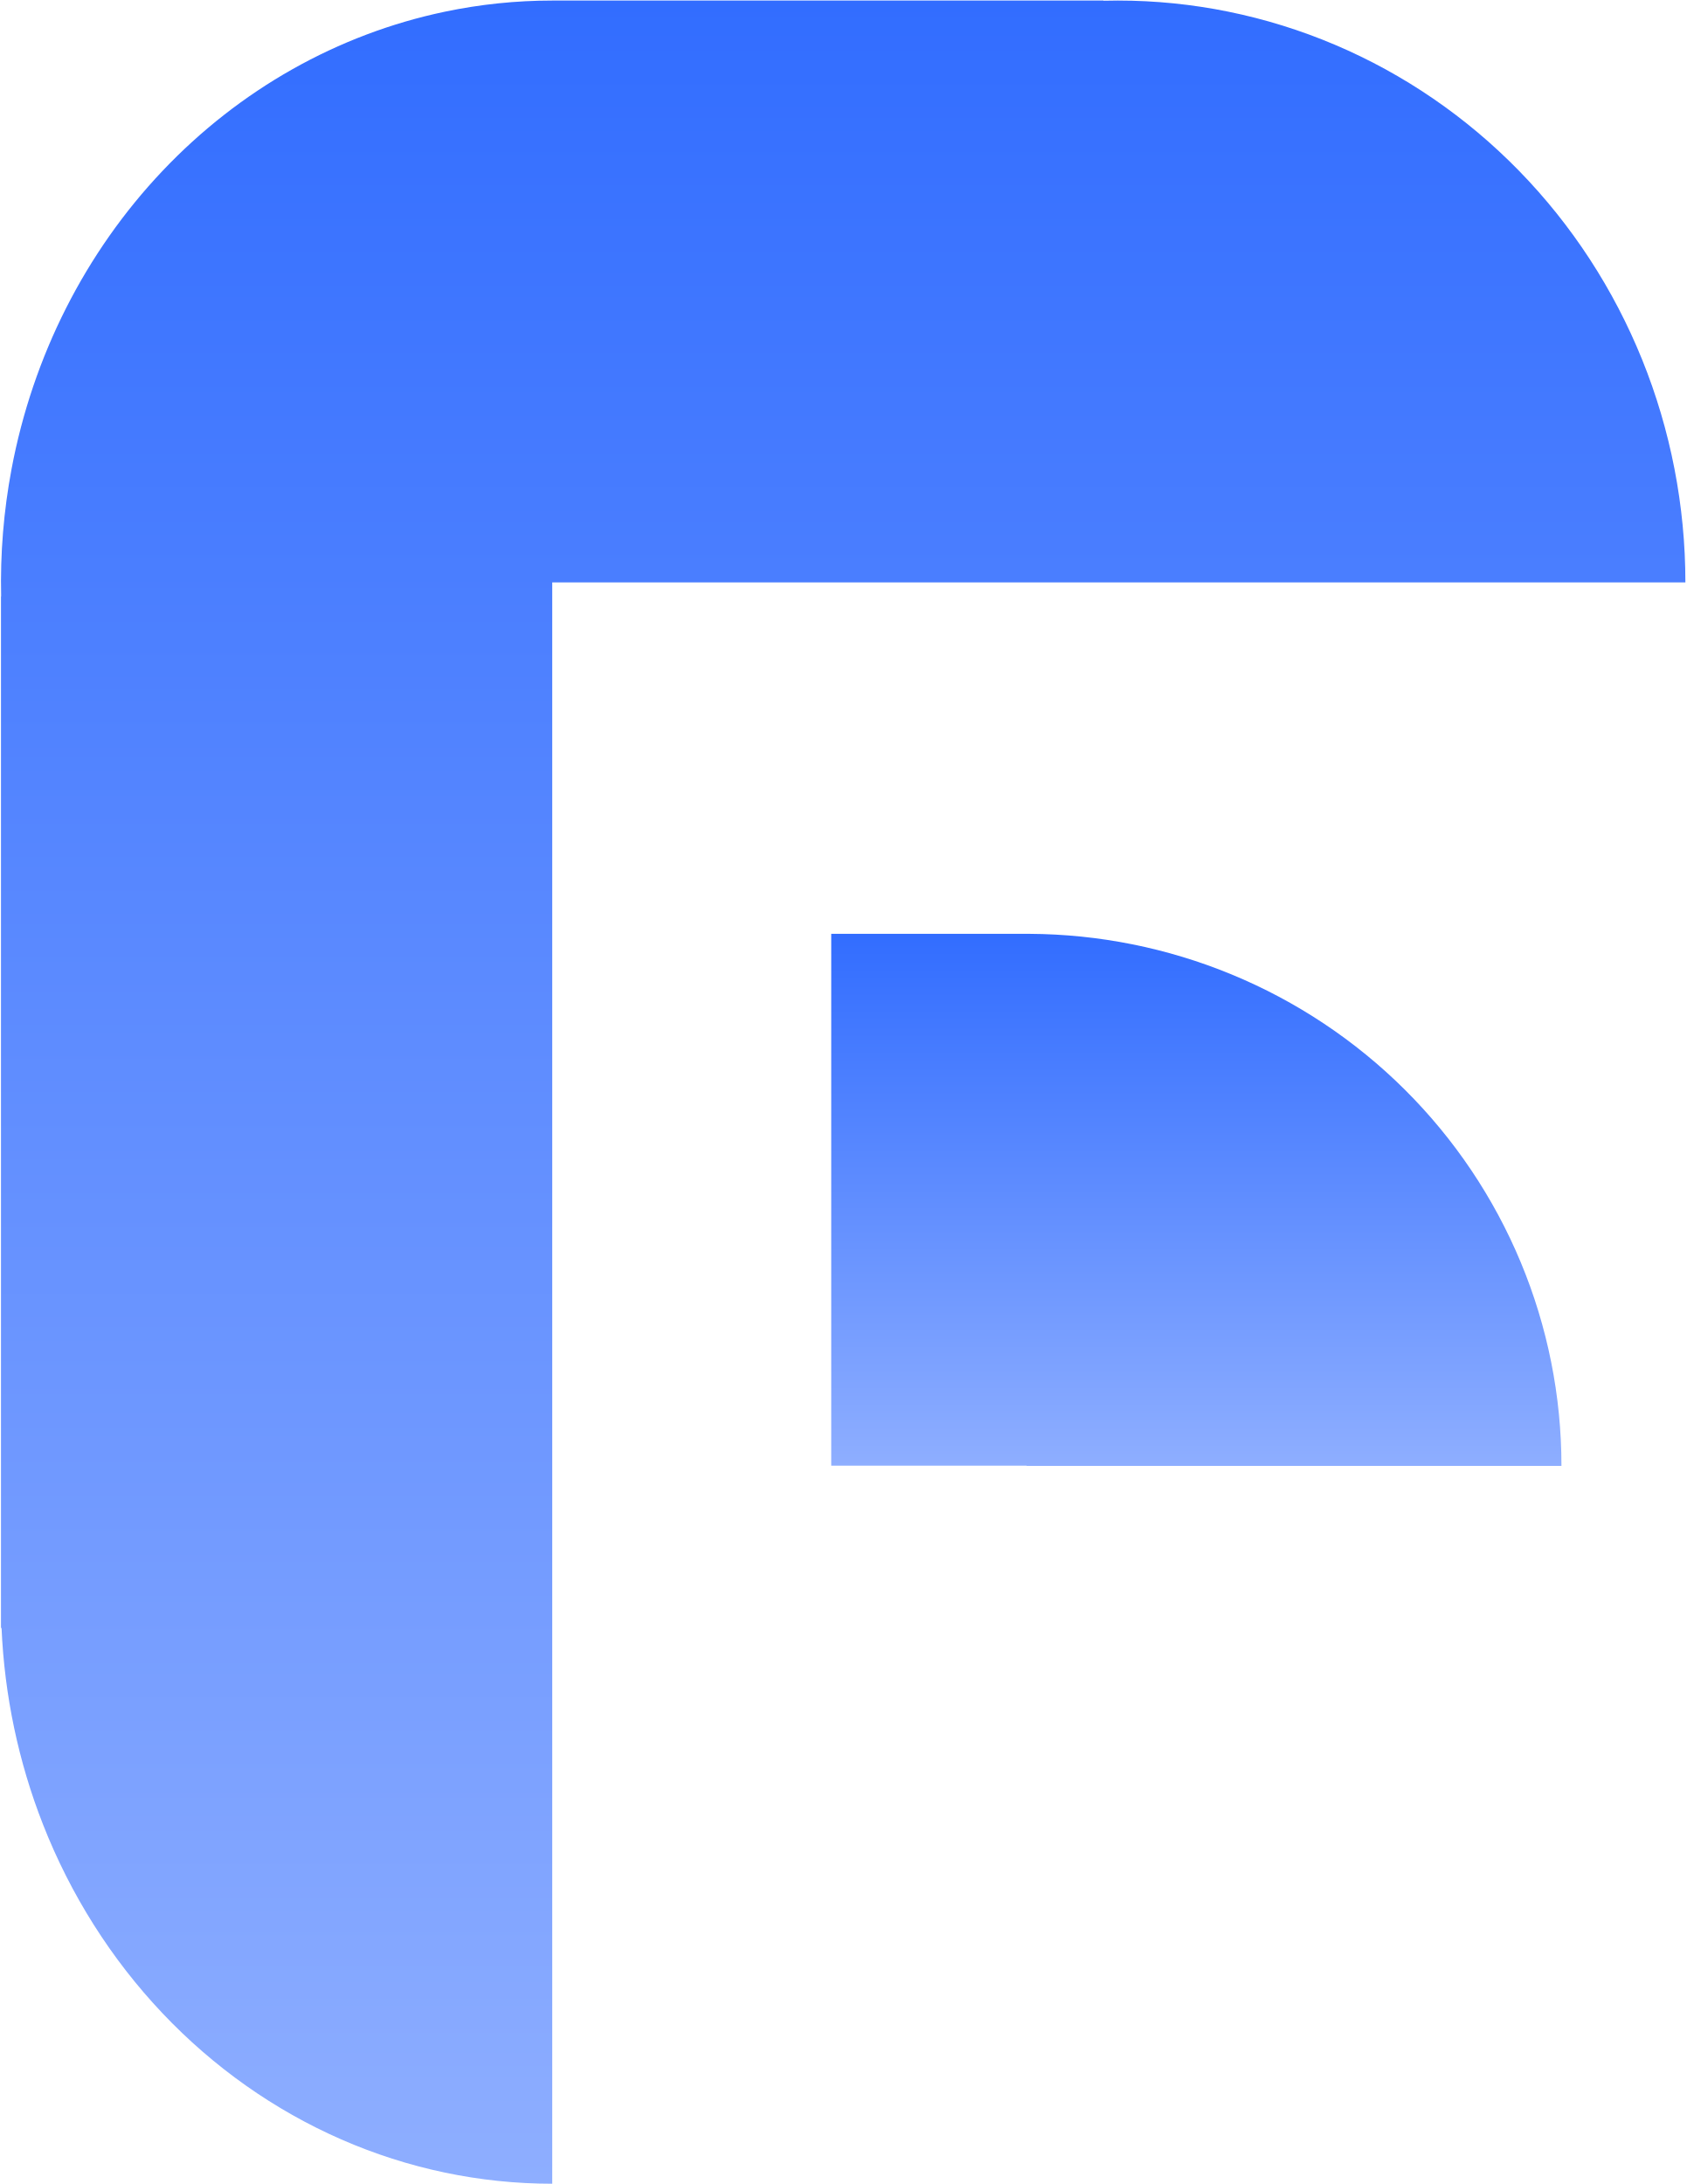
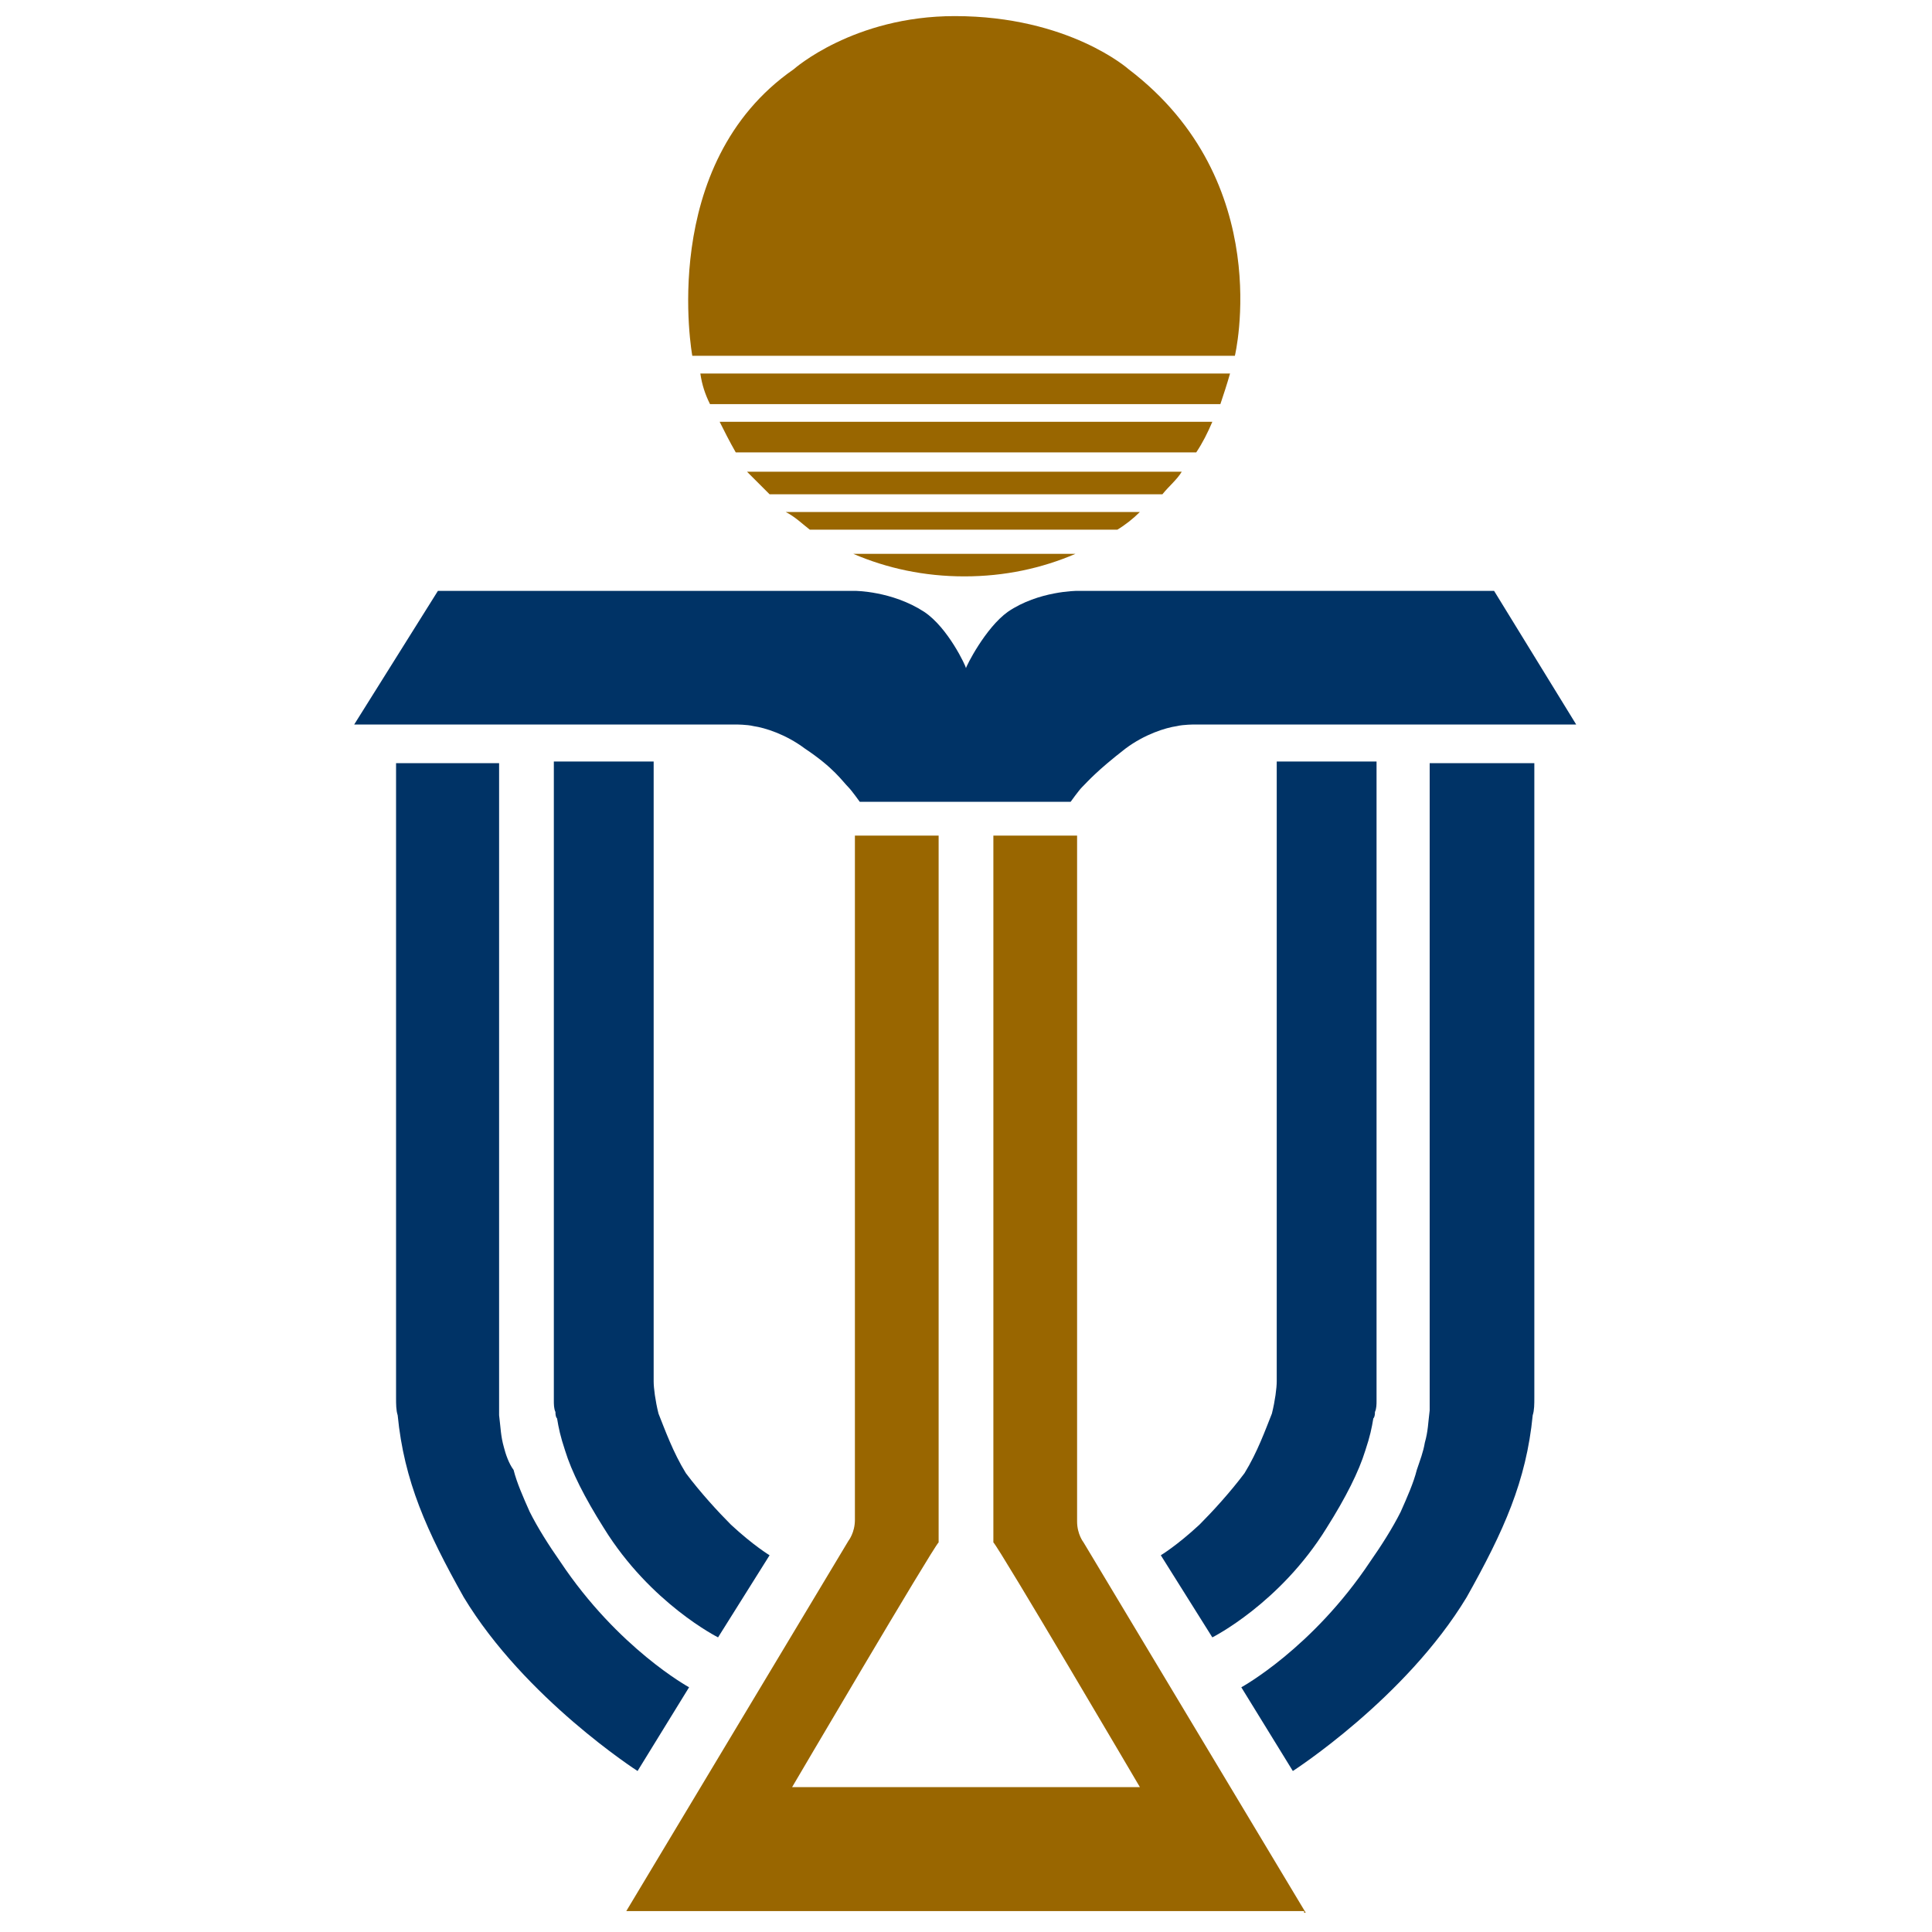
- <svg xmlns="http://www.w3.org/2000/svg" width="1041" height="1348" viewBox="0 0 1041 1348" fill="none">
-   <path d="M340.837 0.339L681.068 0.339V0.456C684.032 0.378 686.999 0.34 689.967 0.34C735.961 0.34 781.504 9.629 823.997 27.677C866.49 45.725 905.099 72.179 937.622 105.528C970.144 138.877 995.942 178.467 1013.54 222.04C1031.14 265.612 1040.2 312.312 1040.2 359.474L340.836 359.474L340.836 1347.84C296.157 1347.84 251.914 1338.55 210.636 1320.49C169.357 1302.43 131.85 1275.95 100.257 1242.58C68.664 1209.21 43.602 1169.59 26.504 1125.99C11.383 1087.43 2.752 1046.42 0.958 1004.81H0.606L0.606 368.098H0.704C0.106 341.831 2.237 315.443 7.143 289.411C20.271 219.745 52.675 155.754 100.257 105.528C147.839 55.302 208.462 21.098 274.461 7.24C296.426 2.628 318.657 0.339 340.837 0.339Z" fill="url(#paint0_linear_1172_228)" />
-   <path d="M633.639 904.645H513.029V576.37H635.422V576.377C678.161 576.607 720.454 585.093 759.951 601.37C799.997 617.874 836.384 642.064 867.033 672.559C897.683 703.054 921.996 739.257 938.583 779.101C955.171 818.944 963.709 861.648 963.709 904.775H633.639V904.645Z" fill="url(#paint1_linear_1172_228)" />
-   <defs>
-     <linearGradient id="paint0_linear_1172_228" x1="520.404" y1="0.339" x2="520.404" y2="1347.84" gradientUnits="userSpaceOnUse">
-       <stop stop-color="#326DFF" />
-       <stop offset="1" stop-color="#8EAEFF" />
-     </linearGradient>
-     <linearGradient id="paint1_linear_1172_228" x1="738.369" y1="576.37" x2="738.369" y2="904.775" gradientUnits="userSpaceOnUse">
-       <stop stop-color="#326DFF" />
-       <stop offset="1" stop-color="#8EAEFF" />
-     </linearGradient>
-   </defs>
+ <svg xmlns="http://www.w3.org/2000/svg" width="120" height="120" style="enable-background:new 0 0 600 117.7;" xml:space="preserve">
+   <style type="text/css">
+ 	.st0{fill:#003366;}
+ 	.st1{fill:#996600;}
+ </style>
+   <g transform="translate(22, 1)">
+     <g>
+       <path class="st1" d="M59.1,117.8l-13.8-23c0,0-0.4-0.5-0.4-1.3V93v-1.1v-41h-5.2v42.6v1.3c0.4,0.4,9.1,15.2,9.1,15.2H27.2     c0,0,8.7-14.8,9.1-15.2v-1.3V50.9h-5.2v40.9v1.1v0.5c0,0.8-0.4,1.3-0.4,1.3l-13.8,23h42.1V117.8z" />
+     </g>
+     <g>
+       <path class="st1" d="M54.7,21.1c0,0,2.6-10.8-6.6-17.8c0,0-3.7-3.3-10.8-3.3c-6.3,0-10,3.3-10,3.3C18.8,9.2,21,21.1,21,21.1H54.7     z" />
+       <path class="st1" d="M22.1,24.1h31.7c0.2-0.6,0.4-1.2,0.6-1.9H21.5C21.6,22.9,21.8,23.5,22.1,24.1z" />
+       <path class="st1" d="M53.3,25.2H22.7c0.3,0.6,0.6,1.2,1,1.9h28.6C52.7,26.5,53,25.9,53.3,25.2z" />
+       <path class="st1" d="M25.8,29.7h24.4c0.4-0.5,0.9-0.9,1.2-1.4h-27C24.8,28.7,25.3,29.2,25.8,29.7z" />
+       <path class="st1" d="M28.3,31.9h19.1c0.5-0.3,1-0.7,1.4-1.1h-22C27.4,31.1,27.9,31.6,28.3,31.9z" />
+       <path class="st1" d="M31,33.4c2.1,0.9,4.4,1.4,6.9,1.4c2.5,0,4.8-0.5,6.9-1.4H31z" />
+     </g>
+     <path class="st0" d="M70.8,35.7H44.9c0,0-2.4,0-4.3,1.3c-1.4,1-2.6,3.4-2.6,3.5l0,0c0-0.1-1.1-2.5-2.6-3.5c-2-1.3-4.3-1.3-4.3-1.3    H5.2L0,44h23.7c0,0,0.7,0,1.1,0.1c0.7,0.1,2,0.5,3.2,1.4c1.8,1.2,2.3,2,2.7,2.4c0.2,0.2,0.7,0.9,0.7,0.9h5.8h0.6l0,0h2h4.7    c0,0,0.5-0.7,0.7-0.9c0.4-0.4,0.9-1,2.7-2.4c1.2-0.9,2.5-1.3,3.2-1.4c0.4-0.1,1.1-0.1,1.1-0.1h23.7L70.8,35.7z" />
+     <g>
+       <g>
+         <path class="st0" d="M2.6,46.4v38.9c0,0,0,0.4,0,0.5c0,0.4,0,0.8,0.1,1.1c0.4,4.1,1.8,7.2,4.1,11.3c3.8,6.3,10.8,10.8,10.8,10.8      l3.2-5.2c0,0-4.4-2.4-8-7.8c-0.7-1-1.4-2.1-1.9-3.1c-0.4-0.9-0.8-1.8-1-2.6c-0.3-0.4-0.5-1-0.6-1.4c-0.2-0.7-0.2-1.2-0.3-2      c0-0.2,0-1.2,0-1.2v-0.2V46.4H2.6z" />
+         <path class="st0" d="M12.4,46.4v39.3c0,0,0,0.2,0,0.3c0,0.2,0,0.5,0.1,0.7c0,0.1,0,0.3,0.1,0.4c0.1,0.6,0.2,1.1,0.5,2      c0.4,1.3,1.2,2.9,2.4,4.8c2.9,4.7,7.1,6.8,7.1,6.8l3.2-5.1c0,0-1-0.6-2.4-1.9c-0.8-0.8-1.9-2-2.8-3.2c-0.8-1.3-1.3-2.7-1.7-3.7      c-0.2-0.8-0.3-1.6-0.3-2c0-0.3,0-0.5,0-0.5v-38H12.4z" />
+       </g>
+       <g>
+         <path class="st0" d="M73.3,46.4v38.9c0,0,0,0.4,0,0.5c0,0.4,0,0.8-0.1,1.1c-0.4,4.1-1.8,7.2-4.1,11.3      c-3.8,6.3-10.8,10.8-10.8,10.8l-3.2-5.2c0,0,4.4-2.4,8-7.8c0.7-1,1.4-2.1,1.9-3.1c0.4-0.9,0.8-1.8,1-2.6      c0.2-0.6,0.4-1.1,0.5-1.7c0.2-0.7,0.2-1.2,0.3-2c0-0.2,0-1.2,0-1.2v-0.2V46.4H73.3z" />
+         <path class="st0" d="M63.5,46.4v39.3c0,0,0,0.2,0,0.3c0,0.2,0,0.5-0.1,0.7c0,0.1,0,0.3-0.1,0.4c-0.1,0.6-0.2,1.1-0.5,2      c-0.4,1.3-1.2,2.9-2.4,4.8c-2.9,4.7-7.1,6.8-7.1,6.8l-3.2-5.1c0,0,1-0.6,2.4-1.9c0.8-0.8,1.9-2,2.8-3.2c0.8-1.3,1.3-2.7,1.7-3.7      c0.2-0.8,0.3-1.6,0.3-2c0-0.3,0-0.5,0-0.5v-38H63.5z" />
+       </g>
+     </g>
+   </g>
</svg>
